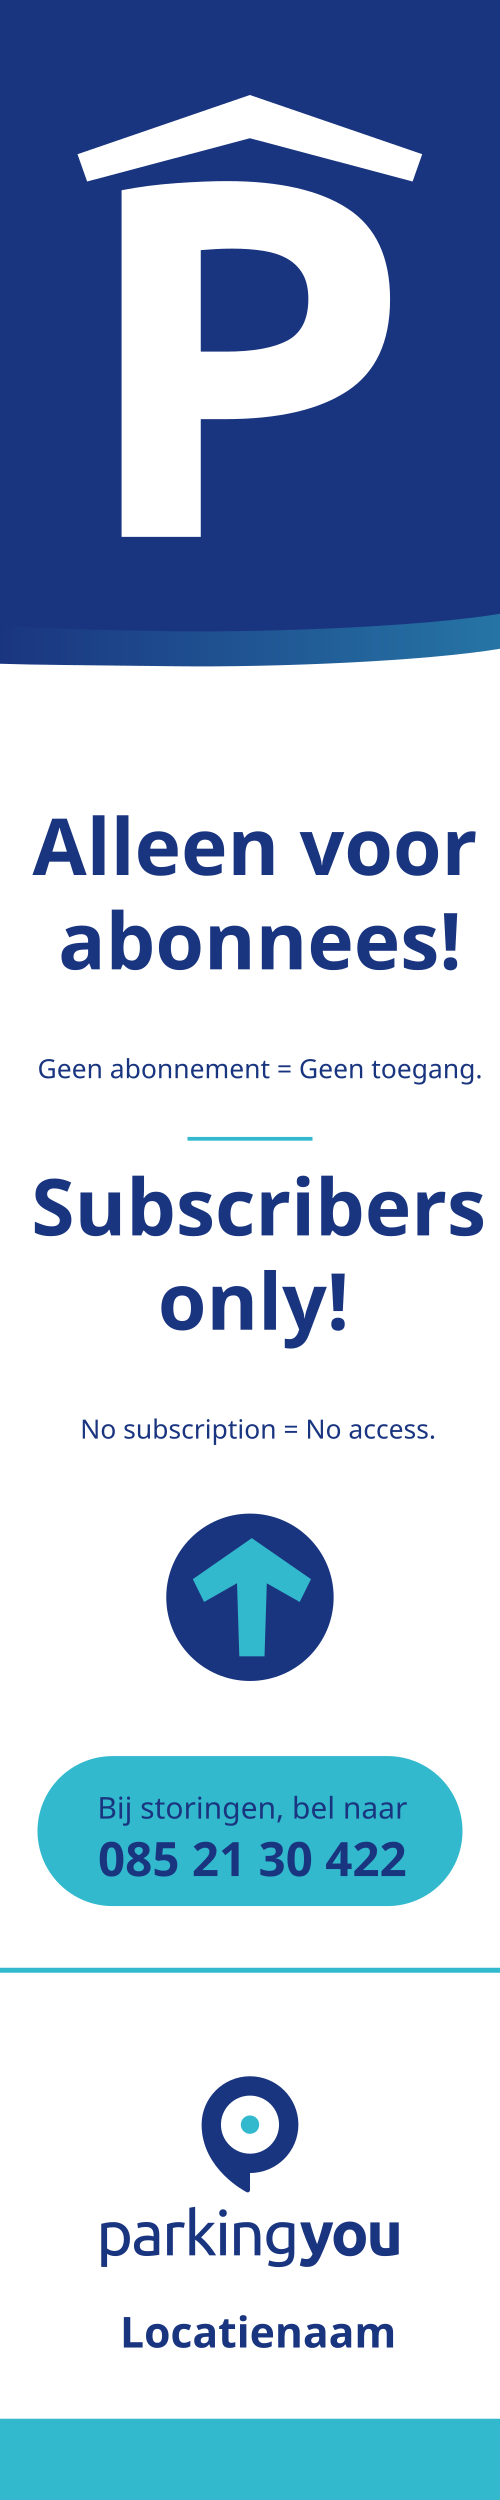
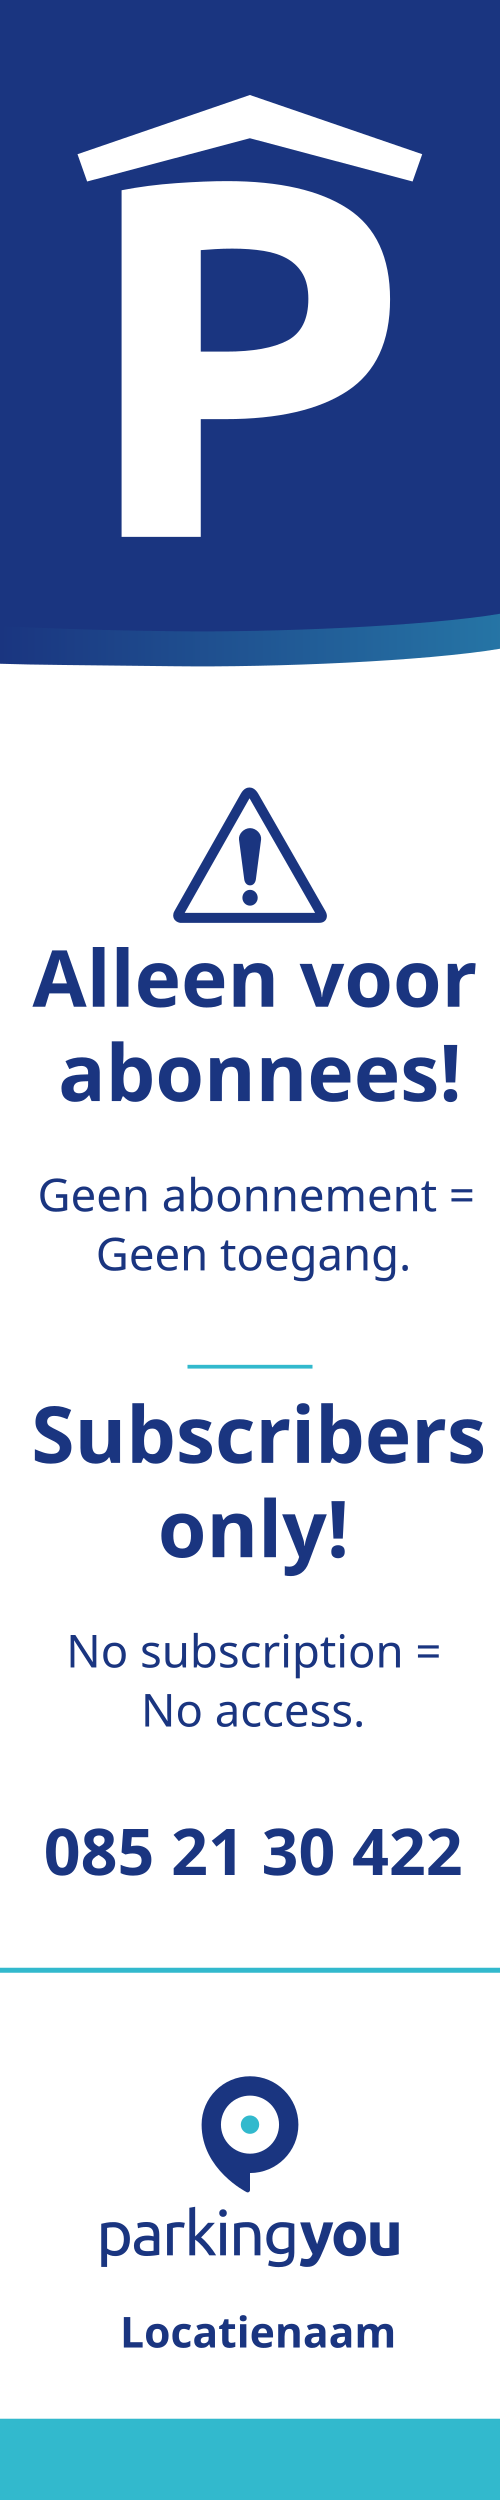
<svg xmlns="http://www.w3.org/2000/svg" width="400mm" height="2000mm" viewBox="0 0 400 2000">
  <defs>
    <linearGradient id="py-zuil-edge" gradientUnits="userSpaceOnUse" x1="0" y1="0" x2="830" y2="0">
      <stop offset="0" stop-color="#1A3580" />
      <stop offset="1" stop-color="#32B9CD" />
    </linearGradient>
  </defs>
  <g id="py-prod-zuil-abonnees-wit">
    <g transform="translate(0 0)">
      <g id="body">
        <rect x="0" y="0" width="400" height="1935" fill="#FFFFFF" id="column" />
      </g>
      <g id="header">
        <path transform="translate(0 0)" d="M0 0H400V519C340 529 220 534 140 533S30 532 0 531Z" fill="url(#py-zuil-edge)" id="header-edge" />
        <path transform="translate(0 0)" d="M0 0H400V491C340 501 220 506 140 505S30 502 0 501Z" fill="#1A3580" id="header-navy" />
        <g data-element="py-atom-symbol-p-roof" transform="translate(62 76) scale(0.505 0.505)">
          <path d="M156.677 139.628C126.127 141.776 97.181 145.533 69.848 150.885L69.848 700L195.267 700L195.267 513.48L234.662 513.48C318.277 513.48 382.596 498.607 427.617 468.857C472.642 439.111 495.153 390.745 495.153 323.739C495.153 257.283 472.903 209.449 428.422 180.229C383.929 151.019 320.151 136.411 237.075 136.411C214.025 136.411 187.228 137.49 156.677 139.628M294.962 246.957C309.959 249.373 322.701 253.667 333.15 259.822C343.6 265.993 351.643 274.17 357.27 284.344C362.897 294.532 365.708 307.398 365.708 322.934C365.708 355.09 354.719 377.079 332.748 388.861C310.767 400.655 278.078 406.55 234.662 406.55L195.267 406.55L195.267 245.75C201.699 245.225 209.336 244.685 218.184 244.145C227.025 243.619 235.992 243.341 245.118 243.341C263.332 243.341 279.948 244.547 294.962 246.957" fill="#FFFFFF" />
          <path d="M546.074 93.807L530.82 137.015L273.039 68.488L15.254 137.015L0 93.807L273.039 0L546.074 93.807" fill="#FFFFFF" />
        </g>
      </g>
-       <g id="headline" data-variable="headline">
-         <text x="25.943" y="700" font-family="Ubuntu" font-size="62.882" font-weight="bold" fill="#1A3580" id="headline-nl-1" xml:space="preserve">Alleen voor</text>
-         <text x="46.537" y="775.458" font-family="Ubuntu" font-size="62.882" font-weight="bold" fill="#1A3580" id="headline-nl-2" xml:space="preserve">abonnees!</text>
-       </g>
-       <text x="30" y="862.554" font-family="Ubuntu" font-size="21.159" fill="#1A3580" data-variable="subline-nl" id="subline-nl" xml:space="preserve">Geen abonnement = Geen toegang.</text>
-       <rect x="150" y="909.537" width="100" height="3" fill="#32B9CD" id="language-divider" />
-       <g id="headline-en">
-         <text x="25" y="988.317" font-family="Ubuntu" font-size="62.882" font-weight="bold" fill="#1A3580" id="headline-en-1" xml:space="preserve">Subscribers</text>
-         <text x="126.271" y="1063.775" font-family="Ubuntu" font-size="62.882" font-weight="bold" fill="#1A3580" id="headline-en-2" xml:space="preserve">only!</text>
-       </g>
-       <text x="64.161" y="1150.871" font-family="Ubuntu" font-size="21.159" fill="#1A3580" data-variable="subline-en" id="subline-en" xml:space="preserve">No subscription = No access.</text>
-       <g id="fault-contact">
-         <rect x="30" y="1404.871" width="340" height="120" rx="60" ry="60" fill="#32B9CD" id="pill" />
-         <text x="77.912" y="1454.871" font-family="Ubuntu Medium" font-size="24" fill="#1A3580" data-variable="text" id="fault-text" xml:space="preserve">Bij storingen, bel naar</text>
-         <text x="78.4" y="1500.871" font-family="Ubuntu" font-size="38" font-weight="bold" fill="#1A3580" data-variable="phone-number" id="phone-number" xml:space="preserve">085 21 30 422</text>
-       </g>
-       <g id="direction">
-         <g data-element="py-atom-arrow-up-circle" transform="translate(133 1210.871) scale(0.788 0.788)" id="arrow">
-           <path d="M169.947 84.973C169.947 131.904 131.904 169.947 84.973 169.947C38.045 169.947 0 131.904 0 84.973C0 38.045 38.045 0 84.973 0C131.904 0 169.947 38.045 169.947 84.973" fill="#1A3580" />
-           <path d="M146.92 66.562L86.81 24.927L26.958 66.562L38.408 89.721L71.847 70.665L74.182 144.889L99.757 144.889L102.087 70.799L135.47 89.721L146.92 66.562" fill="#32B9CD" />
+       <g id="warning">
+         <g data-element="py-atom-icon-warning-triangle" transform="translate(138 630) scale(0.358 0.358)" id="warning-triangle">
+           <path d="M71.625 201.614C108.112 137.009 153.512 56.606 171.873 24.511L172.092 24.163C172.327 24.52 172.556 24.849 172.821 25.324L226.221 118.57C226.221 118.57 311.421 267.456 318.71 280.177L27.22 280.177L71.622 201.614M152.936 13.341C134.547 45.478 89.126 125.908 52.628 190.545L4.343 275.98C0 283.621 1.623 289.678 2.972 292.595C5.711 298.516 11.552 301.467 16.105 302.265L17.023 302.426L328.62 302.426L327.966 302.409C332.854 302.706 339.34 300.95 342.889 295.114C345.155 291.374 346.786 285.004 341.628 275.954L245.152 107.392L191.765 14.155C185.076 2.458 177.32 0 171.99 0C166.785 0 159.253 2.315 152.938 13.341L152.933 13.341L152.936 13.341" fill="#1A3580" />
+           <path d="M173.297 264.046C182.737 264.046 190.386 256.124 190.386 246.354C190.386 236.6 182.737 228.678 173.297 228.678C163.843 228.678 156.192 236.6 156.192 246.354C156.192 256.124 163.843 264.046 173.297 264.046" fill="#1A3580" />
+           <path d="M173.297 90.785C186.934 90.785 199.464 103.686 197.99 116.332L186.312 205.286C185.172 213.056 180.481 218.739 173.294 218.739C166.108 218.739 161.403 213.056 160.281 205.286L148.596 116.332C147.115 103.686 159.651 90.785 173.297 90.785" fill="#1A3580" />
        </g>
      </g>
+       <g id="headline" data-variable="headline">
+         <text x="25.943" y="805.4" font-family="Ubuntu" font-size="62.882" font-weight="bold" fill="#1A3580" id="headline-nl-11" xml:space="preserve">Alleen voor</text>
+         <text x="46.537" y="880.858" font-family="Ubuntu" font-size="62.882" font-weight="bold" fill="#1A3580" id="headline-nl-9" xml:space="preserve">abonnees!</text>
+       </g>
+       <g id="subline-nl" data-variable="subline-nl">
+         <text x="30" y="969.041" font-family="Ubuntu Medium" font-size="36.356" fill="#1A3580" xml:space="preserve">Geen abonnement =</text>
+         <text x="76.626" y="1016.303" font-family="Ubuntu Medium" font-size="36.356" fill="#1A3580" xml:space="preserve">Geen toegang.</text>
+       </g>
+       <rect x="150" y="1091.863" width="100" height="3" fill="#32B9CD" id="language-divider" />
+       <g id="headline-en">
+         <text x="25" y="1170.321" font-family="Ubuntu" font-size="62.882" font-weight="bold" fill="#1A3580" xml:space="preserve">Subscribers</text>
+         <text x="126.271" y="1245.779" font-family="Ubuntu" font-size="62.882" font-weight="bold" fill="#1A3580" xml:space="preserve">only!</text>
+       </g>
+       <g id="subline-en" data-variable="subline-en">
+         <text x="52.959" y="1333.962" font-family="Ubuntu Medium" font-size="36.356" fill="#1A3580" xml:space="preserve">No subscription =</text>
+         <text x="112.746" y="1381.224" font-family="Ubuntu Medium" font-size="36.356" fill="#1A3580" xml:space="preserve">No access.</text>
+       </g>
+       <text x="35" y="1500" font-family="Ubuntu" font-size="51.562" font-weight="bold" fill="#1A3580" data-variable="phone-number" id="phone-number" xml:space="preserve">085 21 30 422</text>
      <rect x="0" y="1574.2" width="400" height="4" fill="#32B9CD" id="divider" />
      <g id="lockup">
        <g data-element="py-atom-logo-stacked-color" transform="translate(81 1661) scale(3.675 3.675)">
          <path d="M21.845 10.535C21.845 4.717 26.562 0 32.381 0C38.2 0 42.917 4.717 42.917 10.535C42.917 16.353 38.2 21.07 32.381 21.07L32.381 24.78C32.381 25.172 31.95 25.417 31.615 25.212C31.615 25.212 21.845 20.312 21.845 10.535" fill="#1A3580" />
          <path d="M26.059 10.536C26.059 7.044 28.89 4.214 32.381 4.214C35.872 4.214 38.702 7.044 38.702 10.536C38.702 14.027 35.872 16.857 32.381 16.857C28.89 16.857 26.059 14.027 26.059 10.536" fill="#FFFFFF" />
          <path d="M30.379 10.536C30.379 9.43 31.275 8.534 32.381 8.534C33.486 8.534 34.383 9.43 34.383 10.536C34.383 11.641 33.486 12.538 32.381 12.538C31.275 12.538 30.379 11.641 30.379 10.536" fill="#32B9CD" />
          <path d="M4.92 35.456C4.92 34.63 4.716 33.994 4.307 33.548C3.898 33.103 3.352 32.881 2.671 32.881C2.29 32.881 1.992 32.894 1.778 32.921C1.565 32.949 1.395 32.981 1.268 33.017L1.268 37.487C1.422 37.615 1.645 37.737 1.935 37.855C2.226 37.973 2.544 38.032 2.889 38.032C3.253 38.032 3.564 37.966 3.823 37.835C4.082 37.703 4.293 37.521 4.457 37.29C4.62 37.058 4.738 36.785 4.811 36.472C4.884 36.158 4.92 35.82 4.92 35.456M6.242 35.456C6.242 35.992 6.171 36.488 6.031 36.942C5.89 37.397 5.683 37.787 5.411 38.114C5.138 38.441 4.804 38.695 4.409 38.877C4.014 39.059 3.562 39.15 3.053 39.15C2.644 39.15 2.283 39.095 1.97 38.986C1.656 38.877 1.422 38.773 1.268 38.673L1.268 41.507L0 41.507L0 32.118C0.3 32.045 0.675 31.965 1.124 31.879C1.574 31.793 2.094 31.749 2.685 31.749C3.23 31.749 3.721 31.836 4.157 32.008C4.593 32.181 4.965 32.426 5.274 32.744C5.583 33.062 5.822 33.451 5.99 33.91C6.158 34.368 6.242 34.884 6.242 35.456" fill="#1A3580" />
          <path d="M10.017 38.073C10.317 38.073 10.582 38.067 10.814 38.053C11.046 38.039 11.239 38.014 11.393 37.978L11.393 35.865C11.302 35.82 11.155 35.782 10.951 35.749C10.746 35.718 10.498 35.702 10.208 35.702C10.017 35.702 9.815 35.716 9.601 35.743C9.388 35.77 9.192 35.827 9.015 35.913C8.838 36 8.69 36.117 8.572 36.267C8.454 36.417 8.395 36.615 8.395 36.86C8.395 37.315 8.541 37.63 8.831 37.808C9.122 37.984 9.517 38.073 10.017 38.073M9.908 31.722C10.417 31.722 10.846 31.788 11.196 31.92C11.546 32.052 11.827 32.238 12.041 32.479C12.255 32.72 12.407 33.006 12.498 33.337C12.588 33.669 12.633 34.035 12.633 34.434L12.633 38.864C12.525 38.882 12.372 38.907 12.177 38.938C11.982 38.97 11.762 39 11.516 39.027C11.271 39.054 11.005 39.079 10.719 39.102C10.432 39.125 10.148 39.136 9.867 39.136C9.467 39.136 9.099 39.095 8.763 39.013C8.427 38.932 8.136 38.802 7.891 38.625C7.646 38.448 7.455 38.214 7.319 37.923C7.182 37.632 7.114 37.282 7.114 36.874C7.114 36.483 7.194 36.147 7.352 35.865C7.511 35.583 7.727 35.357 8 35.184C8.272 35.011 8.591 34.884 8.954 34.802C9.317 34.721 9.699 34.68 10.099 34.68C10.226 34.68 10.358 34.686 10.494 34.7C10.63 34.713 10.76 34.732 10.882 34.754C11.005 34.777 11.112 34.798 11.203 34.816C11.293 34.834 11.357 34.847 11.393 34.857L11.393 34.502C11.393 34.294 11.371 34.087 11.326 33.883C11.28 33.678 11.198 33.496 11.08 33.337C10.962 33.178 10.8 33.051 10.596 32.956C10.392 32.86 10.126 32.813 9.799 32.813C9.381 32.813 9.015 32.842 8.702 32.901C8.388 32.96 8.154 33.022 8 33.085L7.85 32.036C8.013 31.963 8.286 31.892 8.668 31.824C9.049 31.756 9.463 31.722 9.908 31.722" fill="#1A3580" />
          <path d="M21.737 35.088C22.01 35.298 22.298 35.557 22.602 35.865C22.906 36.174 23.206 36.508 23.502 36.867C23.797 37.226 24.077 37.589 24.34 37.957C24.604 38.325 24.826 38.668 25.008 38.986L23.522 38.986C23.332 38.668 23.111 38.343 22.861 38.012C22.612 37.68 22.35 37.362 22.078 37.058C21.805 36.754 21.528 36.474 21.246 36.219C20.965 35.965 20.697 35.752 20.442 35.579L20.442 38.986L19.175 38.986L19.175 28.628L20.442 28.41L20.442 34.87L21.164 34.148C21.428 33.884 21.687 33.617 21.941 33.344C22.195 33.071 22.437 32.811 22.664 32.56C22.891 32.31 23.086 32.09 23.25 31.899L24.735 31.899C24.526 32.127 24.299 32.376 24.054 32.649C23.809 32.921 23.554 33.196 23.291 33.473C23.027 33.751 22.762 34.028 22.493 34.305C22.225 34.582 21.973 34.843 21.737 35.088" fill="#1A3580" />
          <path d="M25.88 31.9L27.147 31.9L27.147 38.986L25.88 38.986ZM26.507 30.618C26.28 30.618 26.086 30.543 25.928 30.393C25.769 30.244 25.689 30.041 25.689 29.787C25.689 29.533 25.769 29.331 25.928 29.18C26.086 29.031 26.28 28.956 26.507 28.956C26.734 28.956 26.927 29.031 27.086 29.18C27.245 29.331 27.325 29.533 27.325 29.787C27.325 30.041 27.245 30.244 27.086 30.393C26.927 30.543 26.734 30.618 26.507 30.618" fill="#1A3580" />
          <path d="M28.919 32.104C29.21 32.032 29.596 31.954 30.077 31.872C30.559 31.79 31.113 31.749 31.74 31.749C32.303 31.749 32.771 31.829 33.144 31.988C33.516 32.147 33.814 32.369 34.036 32.656C34.259 32.942 34.416 33.285 34.506 33.684C34.597 34.085 34.643 34.525 34.643 35.007L34.643 38.986L33.376 38.986L33.376 35.279C33.376 34.843 33.346 34.471 33.287 34.162C33.228 33.853 33.13 33.603 32.994 33.412C32.858 33.221 32.676 33.083 32.449 32.996C32.222 32.91 31.94 32.867 31.604 32.867C31.468 32.867 31.327 32.871 31.182 32.881C31.036 32.889 30.898 32.901 30.766 32.915C30.634 32.928 30.515 32.944 30.411 32.962C30.306 32.981 30.232 32.994 30.187 33.003L30.187 38.986L28.919 38.986L28.919 32.104" fill="#1A3580" />
          <path d="M40.762 33.017C40.635 32.981 40.464 32.947 40.251 32.915C40.037 32.883 39.749 32.867 39.386 32.867C38.704 32.867 38.179 33.089 37.811 33.535C37.443 33.98 37.259 34.571 37.259 35.307C37.259 35.715 37.312 36.065 37.416 36.356C37.52 36.647 37.661 36.887 37.839 37.078C38.016 37.269 38.22 37.41 38.452 37.501C38.684 37.592 38.922 37.637 39.168 37.637C39.504 37.637 39.813 37.589 40.094 37.494C40.376 37.398 40.598 37.287 40.762 37.16L40.762 33.017M40.776 38.277C40.666 38.35 40.455 38.444 40.142 38.557C39.828 38.671 39.463 38.727 39.045 38.727C38.618 38.727 38.215 38.659 37.839 38.523C37.461 38.387 37.132 38.175 36.851 37.889C36.569 37.603 36.346 37.246 36.183 36.819C36.019 36.392 35.937 35.884 35.937 35.293C35.937 34.775 36.015 34.3 36.169 33.868C36.323 33.437 36.549 33.064 36.844 32.751C37.139 32.438 37.5 32.193 37.927 32.015C38.354 31.838 38.836 31.749 39.372 31.749C39.962 31.749 40.478 31.793 40.919 31.879C41.359 31.965 41.73 32.045 42.03 32.118L42.03 38.441C42.03 39.531 41.748 40.322 41.184 40.812C40.621 41.303 39.767 41.549 38.622 41.549C38.177 41.549 37.757 41.512 37.361 41.439C36.967 41.366 36.623 41.28 36.333 41.18L36.564 40.076C36.819 40.176 37.13 40.265 37.498 40.342C37.866 40.419 38.25 40.458 38.65 40.458C39.404 40.458 39.946 40.308 40.278 40.008C40.61 39.708 40.776 39.231 40.776 38.577L40.776 38.277" fill="#1A3580" />
          <path d="M50.498 31.818C50.088 33.199 49.66 34.494 49.214 35.702C48.767 36.91 48.28 38.082 47.752 39.218C47.56 39.627 47.369 39.974 47.178 40.26C46.987 40.547 46.777 40.783 46.55 40.969C46.323 41.155 46.066 41.292 45.779 41.378C45.493 41.464 45.158 41.507 44.776 41.507C44.458 41.507 44.164 41.478 43.896 41.419C43.627 41.36 43.407 41.294 43.234 41.221L43.588 39.6C43.797 39.672 43.984 39.722 44.147 39.749C44.31 39.776 44.484 39.79 44.665 39.79C45.029 39.79 45.308 39.692 45.504 39.497C45.699 39.302 45.865 39.032 46.002 38.686C45.538 37.778 45.074 36.758 44.611 35.627C44.147 34.495 43.711 33.226 43.302 31.818L45.455 31.818C45.547 32.172 45.654 32.556 45.777 32.969C45.9 33.383 46.03 33.8 46.167 34.223C46.304 34.646 46.443 35.057 46.584 35.456C46.726 35.856 46.861 36.22 46.988 36.547C47.107 36.22 47.23 35.856 47.358 35.456C47.485 35.057 47.611 34.646 47.734 34.223C47.858 33.8 47.976 33.383 48.09 32.969C48.204 32.556 48.307 32.172 48.398 31.818L50.498 31.818" fill="#1A3580" />
          <path d="M55.549 35.388C55.549 34.762 55.424 34.269 55.174 33.91C54.924 33.551 54.567 33.371 54.104 33.371C53.641 33.371 53.282 33.551 53.027 33.91C52.773 34.269 52.646 34.762 52.646 35.388C52.646 36.015 52.773 36.512 53.027 36.88C53.282 37.248 53.641 37.433 54.104 37.433C54.567 37.433 54.924 37.248 55.174 36.88C55.424 36.512 55.549 36.015 55.549 35.388M57.62 35.388C57.62 35.952 57.538 36.467 57.375 36.935C57.211 37.403 56.975 37.803 56.666 38.134C56.357 38.466 55.987 38.723 55.555 38.905C55.124 39.086 54.64 39.177 54.104 39.177C53.577 39.177 53.098 39.086 52.666 38.905C52.235 38.723 51.864 38.466 51.556 38.134C51.247 37.803 51.006 37.403 50.833 36.935C50.661 36.467 50.574 35.952 50.574 35.388C50.574 34.825 50.663 34.312 50.84 33.848C51.017 33.385 51.262 32.99 51.576 32.663C51.889 32.336 52.262 32.081 52.694 31.899C53.125 31.718 53.595 31.627 54.104 31.627C54.622 31.627 55.096 31.718 55.528 31.899C55.96 32.081 56.33 32.336 56.639 32.663C56.948 32.99 57.188 33.385 57.361 33.848C57.534 34.312 57.62 34.825 57.62 35.388" fill="#1A3580" />
          <path d="M64.762 38.741C64.416 38.841 63.971 38.934 63.426 39.02C62.881 39.107 62.308 39.15 61.709 39.15C61.1 39.15 60.594 39.068 60.189 38.905C59.785 38.741 59.464 38.512 59.228 38.216C58.992 37.921 58.824 37.569 58.724 37.16C58.624 36.751 58.574 36.301 58.574 35.811L58.574 31.818L60.605 31.818L60.605 35.565C60.605 36.22 60.691 36.692 60.864 36.983C61.036 37.274 61.359 37.419 61.831 37.419C61.977 37.419 62.131 37.412 62.295 37.399C62.458 37.385 62.604 37.369 62.731 37.351L62.731 31.818L64.762 31.818L64.762 38.741" fill="#1A3580" />
          <path d="M18.199 31.913C18.169 31.906 18.142 31.9 18.106 31.892C17.992 31.87 17.867 31.847 17.731 31.824C17.594 31.802 17.456 31.784 17.315 31.77C17.174 31.756 17.049 31.749 16.94 31.749C16.386 31.749 15.886 31.797 15.441 31.892C14.996 31.988 14.623 32.09 14.324 32.199L14.324 38.986L15.591 38.986L15.591 33.031C15.664 33.013 15.816 32.978 16.048 32.928C16.279 32.879 16.513 32.854 16.749 32.854C17.112 32.854 17.41 32.879 17.642 32.928C17.777 32.958 17.886 32.984 17.976 33.008L18.199 31.913" fill="#1A3580" />
        </g>
        <text x="96" y="1878" font-family="Ubuntu" font-size="34.115" font-weight="bold" fill="#1A3580" data-variable="location name" id="location-name" xml:space="preserve">Locatienaam</text>
      </g>
      <g id="plinth">
        <rect x="0" y="1935" width="400" height="65" fill="#32B9CD" id="plinth-plate" />
      </g>
    </g>
  </g>
</svg>
